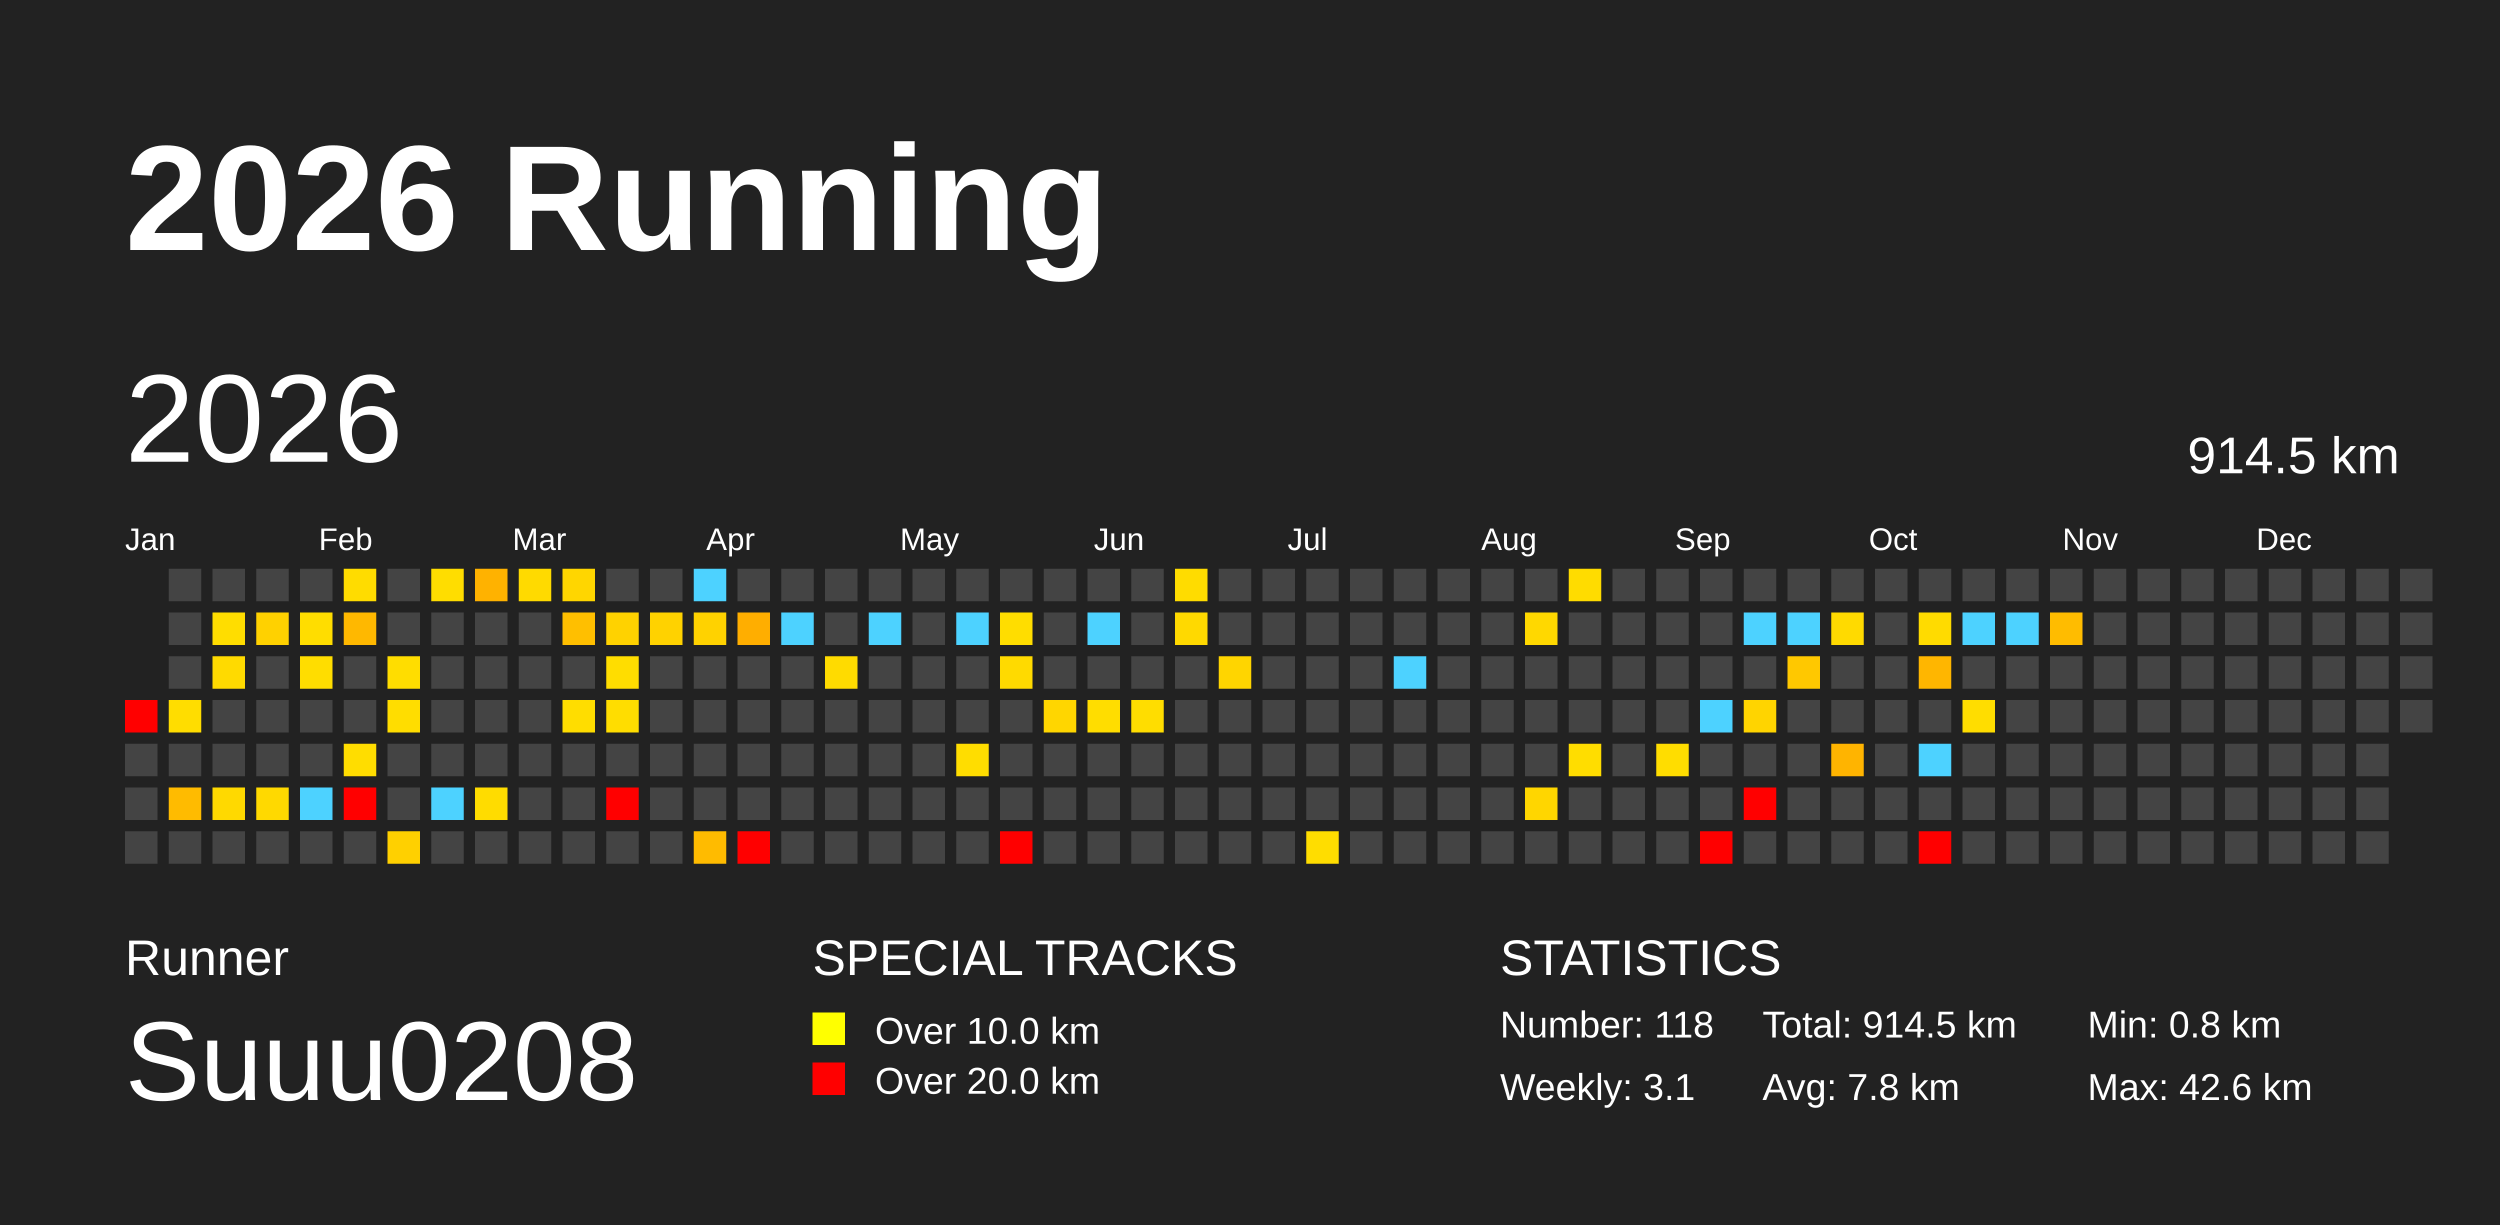
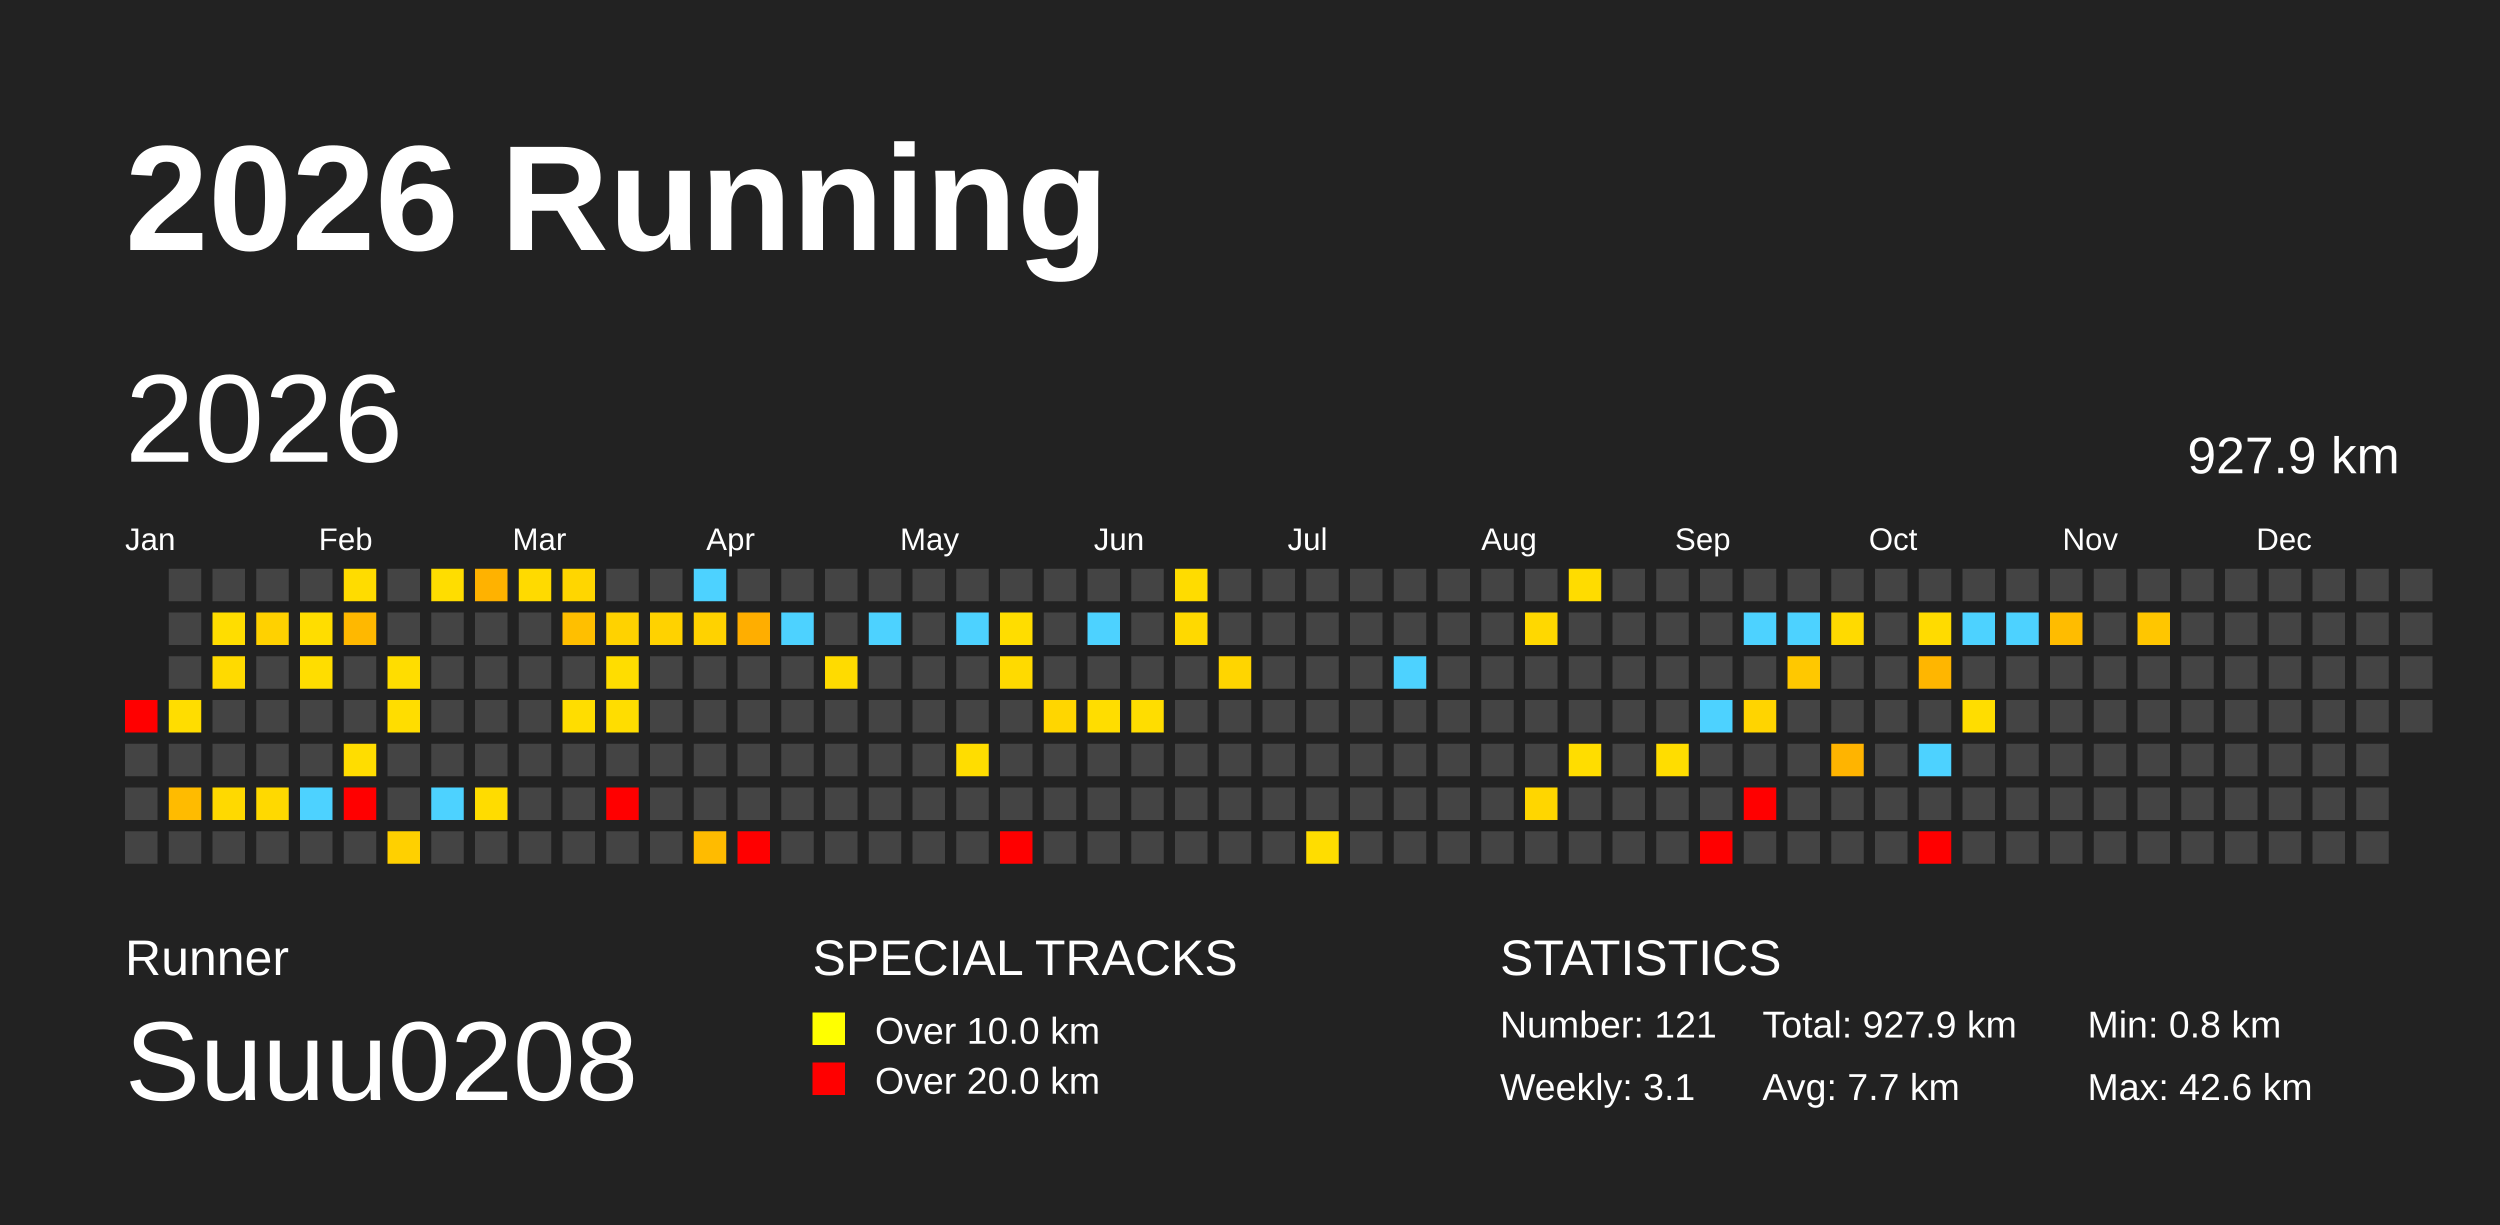
<svg xmlns="http://www.w3.org/2000/svg" baseProfile="full" height="98mm" version="1.1" viewBox="0,0,200,98" width="200mm">
  <defs />
  <rect fill="#222222" height="98" width="200" x="0" y="0" />
  <text fill="#FFFFFF" style="font-size:12px; font-family:Arial; font-weight:bold;" x="10" y="20">2026 Running</text>
  <text fill="#FFFFFF" style="font-size:4px; font-family:Arial" x="10" y="78">Runner</text>
  <text fill="#FFFFFF" style="font-size:9px; font-family:Arial" x="10" y="88">Suuu0208</text>
  <text fill="#FFFFFF" style="font-size:4px; font-family:Arial" x="65" y="78">SPECIAL TRACKS</text>
  <rect fill="yellow" height="2.6" width="2.6" x="65" y="81" />
  <text fill="#FFFFFF" style="font-size:3px; font-family:Arial" x="70" y="83.5">Over 10.0 km</text>
  <rect fill="red" height="2.6" width="2.6" x="65" y="85" />
  <text fill="#FFFFFF" style="font-size:3px; font-family:Arial" x="70" y="87.5">Over 20.0 km</text>
  <text fill="#FFFFFF" style="font-size:4px; font-family:Arial" x="120" y="78">STATISTICS</text>
-   <text fill="#FFFFFF" style="font-size:3px; font-family:Arial" x="120" y="83">Number: 118</text>
+   <text fill="#FFFFFF" style="font-size:3px; font-family:Arial" x="120" y="83">Number: 121</text>
  <text fill="#FFFFFF" style="font-size:3px; font-family:Arial" x="120" y="88">Weekly: 3.1</text>
-   <text fill="#FFFFFF" style="font-size:3px; font-family:Arial" x="141" y="83">Total: 914.5 km</text>
-   <text fill="#FFFFFF" style="font-size:3px; font-family:Arial" x="141" y="88">Avg: 7.8 km</text>
+   <text fill="#FFFFFF" style="font-size:3px; font-family:Arial" x="141" y="83">Total: 927.9 km</text>
+   <text fill="#FFFFFF" style="font-size:3px; font-family:Arial" x="141" y="88">Avg: 7.7 km</text>
  <text fill="#FFFFFF" style="font-size:3px; font-family:Arial" x="167" y="83">Min: 0.8 km</text>
  <text fill="#FFFFFF" style="font-size:3px; font-family:Arial" x="167" y="88">Max: 42.6 km</text>
  <text dominant-baseline="hanging" fill="#FFFFFF" style="font-size:10.0px; font-family:Arial;" x="10" y="30">2026</text>
-   <text dominant-baseline="hanging" fill="#FFFFFF" style="font-size:4.125px; font-family:Arial;" x="175" y="35">914.5 km</text>
+   <text dominant-baseline="hanging" fill="#FFFFFF" style="font-size:4.125px; font-family:Arial;" x="175" y="35">927.9 km</text>
  <text fill="#FFFFFF" style="font-size:2.5px; font-family:Arial" x="10.0" y="44">Jan</text>
  <text fill="#FFFFFF" style="font-size:2.5px; font-family:Arial" x="25.5" y="44">Feb</text>
  <text fill="#FFFFFF" style="font-size:2.5px; font-family:Arial" x="41.0" y="44">Mar</text>
  <text fill="#FFFFFF" style="font-size:2.5px; font-family:Arial" x="56.5" y="44">Apr</text>
  <text fill="#FFFFFF" style="font-size:2.5px; font-family:Arial" x="72.0" y="44">May</text>
  <text fill="#FFFFFF" style="font-size:2.5px; font-family:Arial" x="87.5" y="44">Jun</text>
  <text fill="#FFFFFF" style="font-size:2.5px; font-family:Arial" x="103.0" y="44">Jul</text>
  <text fill="#FFFFFF" style="font-size:2.5px; font-family:Arial" x="118.5" y="44">Aug</text>
  <text fill="#FFFFFF" style="font-size:2.5px; font-family:Arial" x="134.0" y="44">Sep</text>
  <text fill="#FFFFFF" style="font-size:2.5px; font-family:Arial" x="149.5" y="44">Oct</text>
  <text fill="#FFFFFF" style="font-size:2.5px; font-family:Arial" x="165.0" y="44">Nov</text>
  <text fill="#FFFFFF" style="font-size:2.5px; font-family:Arial" x="180.5" y="44">Dec</text>
  <rect fill="red" height="2.6" width="2.6" x="10.0" y="56.0" />
  <rect fill="#444444" height="2.6" width="2.6" x="10.0" y="59.5" />
  <rect fill="#444444" height="2.6" width="2.6" x="10.0" y="63.0" />
  <rect fill="#444444" height="2.6" width="2.6" x="10.0" y="66.5" />
  <rect fill="#444444" height="2.6" width="2.6" x="13.5" y="45.5" />
  <rect fill="#444444" height="2.6" width="2.6" x="13.5" y="49.0" />
  <rect fill="#444444" height="2.6" width="2.6" x="13.5" y="52.5" />
  <rect fill="#ffdd00" height="2.6" width="2.6" x="13.5" y="56.0" />
  <rect fill="#444444" height="2.6" width="2.6" x="13.5" y="59.5" />
  <rect fill="#ffbb00" height="2.6" width="2.6" x="13.5" y="63.0" />
  <rect fill="#444444" height="2.6" width="2.6" x="13.5" y="66.5" />
  <rect fill="#444444" height="2.6" width="2.6" x="17.0" y="45.5" />
  <rect fill="#ffdd00" height="2.6" width="2.6" x="17.0" y="49.0" />
  <rect fill="#ffda00" height="2.6" width="2.6" x="17.0" y="52.5" />
  <rect fill="#444444" height="2.6" width="2.6" x="17.0" y="56.0" />
  <rect fill="#444444" height="2.6" width="2.6" x="17.0" y="59.5" />
  <rect fill="#ffd900" height="2.6" width="2.6" x="17.0" y="63.0" />
  <rect fill="#444444" height="2.6" width="2.6" x="17.0" y="66.5" />
  <rect fill="#444444" height="2.6" width="2.6" x="20.5" y="45.5" />
  <rect fill="#ffd100" height="2.6" width="2.6" x="20.5" y="49.0" />
  <rect fill="#444444" height="2.6" width="2.6" x="20.5" y="52.5" />
  <rect fill="#444444" height="2.6" width="2.6" x="20.5" y="56.0" />
  <rect fill="#444444" height="2.6" width="2.6" x="20.5" y="59.5" />
  <rect fill="#ffd900" height="2.6" width="2.6" x="20.5" y="63.0" />
  <rect fill="#444444" height="2.6" width="2.6" x="20.5" y="66.5" />
  <rect fill="#444444" height="2.6" width="2.6" x="24.0" y="45.5" />
  <rect fill="#ffdd00" height="2.6" width="2.6" x="24.0" y="49.0" />
  <rect fill="#ffdd00" height="2.6" width="2.6" x="24.0" y="52.5" />
  <rect fill="#444444" height="2.6" width="2.6" x="24.0" y="56.0" />
  <rect fill="#444444" height="2.6" width="2.6" x="24.0" y="59.5" />
  <rect fill="#4dd2ff" height="2.6" width="2.6" x="24.0" y="63.0" />
  <rect fill="#444444" height="2.6" width="2.6" x="24.0" y="66.5" />
  <rect fill="#ffdc00" height="2.6" width="2.6" x="27.5" y="45.5" />
  <rect fill="#ffb800" height="2.6" width="2.6" x="27.5" y="49.0" />
  <rect fill="#444444" height="2.6" width="2.6" x="27.5" y="52.5" />
  <rect fill="#444444" height="2.6" width="2.6" x="27.5" y="56.0" />
  <rect fill="#ffdd00" height="2.6" width="2.6" x="27.5" y="59.5" />
  <rect fill="red" height="2.6" width="2.6" x="27.5" y="63.0" />
  <rect fill="#444444" height="2.6" width="2.6" x="27.5" y="66.5" />
  <rect fill="#444444" height="2.6" width="2.6" x="31.0" y="45.5" />
  <rect fill="#444444" height="2.6" width="2.6" x="31.0" y="49.0" />
  <rect fill="#ffdd00" height="2.6" width="2.6" x="31.0" y="52.5" />
  <rect fill="#ffdd00" height="2.6" width="2.6" x="31.0" y="56.0" />
  <rect fill="#444444" height="2.6" width="2.6" x="31.0" y="59.5" />
  <rect fill="#444444" height="2.6" width="2.6" x="31.0" y="63.0" />
  <rect fill="#ffd000" height="2.6" width="2.6" x="31.0" y="66.5" />
  <rect fill="#ffdd00" height="2.6" width="2.6" x="34.5" y="45.5" />
  <rect fill="#444444" height="2.6" width="2.6" x="34.5" y="49.0" />
  <rect fill="#444444" height="2.6" width="2.6" x="34.5" y="52.5" />
  <rect fill="#444444" height="2.6" width="2.6" x="34.5" y="56.0" />
  <rect fill="#444444" height="2.6" width="2.6" x="34.5" y="59.5" />
  <rect fill="#4dd2ff" height="2.6" width="2.6" x="34.5" y="63.0" />
  <rect fill="#444444" height="2.6" width="2.6" x="34.5" y="66.5" />
  <rect fill="#ffb200" height="2.6" width="2.6" x="38.0" y="45.5" />
  <rect fill="#444444" height="2.6" width="2.6" x="38.0" y="49.0" />
  <rect fill="#444444" height="2.6" width="2.6" x="38.0" y="52.5" />
  <rect fill="#444444" height="2.6" width="2.6" x="38.0" y="56.0" />
  <rect fill="#444444" height="2.6" width="2.6" x="38.0" y="59.5" />
  <rect fill="#ffdc00" height="2.6" width="2.6" x="38.0" y="63.0" />
  <rect fill="#444444" height="2.6" width="2.6" x="38.0" y="66.5" />
  <rect fill="#ffda00" height="2.6" width="2.6" x="41.5" y="45.5" />
  <rect fill="#444444" height="2.6" width="2.6" x="41.5" y="49.0" />
  <rect fill="#444444" height="2.6" width="2.6" x="41.5" y="52.5" />
  <rect fill="#444444" height="2.6" width="2.6" x="41.5" y="56.0" />
  <rect fill="#444444" height="2.6" width="2.6" x="41.5" y="59.5" />
  <rect fill="#444444" height="2.6" width="2.6" x="41.5" y="63.0" />
  <rect fill="#444444" height="2.6" width="2.6" x="41.5" y="66.5" />
  <rect fill="#ffd600" height="2.6" width="2.6" x="45.0" y="45.5" />
  <rect fill="#ffbf00" height="2.6" width="2.6" x="45.0" y="49.0" />
  <rect fill="#444444" height="2.6" width="2.6" x="45.0" y="52.5" />
  <rect fill="#ffdd00" height="2.6" width="2.6" x="45.0" y="56.0" />
  <rect fill="#444444" height="2.6" width="2.6" x="45.0" y="59.5" />
  <rect fill="#444444" height="2.6" width="2.6" x="45.0" y="63.0" />
  <rect fill="#444444" height="2.6" width="2.6" x="45.0" y="66.5" />
  <rect fill="#444444" height="2.6" width="2.6" x="48.5" y="45.5" />
  <rect fill="#ffd200" height="2.6" width="2.6" x="48.5" y="49.0" />
  <rect fill="#ffdd00" height="2.6" width="2.6" x="48.5" y="52.5" />
  <rect fill="#ffdd00" height="2.6" width="2.6" x="48.5" y="56.0" />
  <rect fill="#444444" height="2.6" width="2.6" x="48.5" y="59.5" />
  <rect fill="red" height="2.6" width="2.6" x="48.5" y="63.0" />
  <rect fill="#444444" height="2.6" width="2.6" x="48.5" y="66.5" />
  <rect fill="#444444" height="2.6" width="2.6" x="52.0" y="45.5" />
  <rect fill="#ffd200" height="2.6" width="2.6" x="52.0" y="49.0" />
  <rect fill="#444444" height="2.6" width="2.6" x="52.0" y="52.5" />
  <rect fill="#444444" height="2.6" width="2.6" x="52.0" y="56.0" />
  <rect fill="#444444" height="2.6" width="2.6" x="52.0" y="59.5" />
  <rect fill="#444444" height="2.6" width="2.6" x="52.0" y="63.0" />
  <rect fill="#444444" height="2.6" width="2.6" x="52.0" y="66.5" />
  <rect fill="#4dd2ff" height="2.6" width="2.6" x="55.5" y="45.5" />
  <rect fill="#ffd200" height="2.6" width="2.6" x="55.5" y="49.0" />
  <rect fill="#444444" height="2.6" width="2.6" x="55.5" y="52.5" />
  <rect fill="#444444" height="2.6" width="2.6" x="55.5" y="56.0" />
  <rect fill="#444444" height="2.6" width="2.6" x="55.5" y="59.5" />
  <rect fill="#444444" height="2.6" width="2.6" x="55.5" y="63.0" />
  <rect fill="#ffbb00" height="2.6" width="2.6" x="55.5" y="66.5" />
  <rect fill="#444444" height="2.6" width="2.6" x="59.0" y="45.5" />
  <rect fill="#ffae00" height="2.6" width="2.6" x="59.0" y="49.0" />
  <rect fill="#444444" height="2.6" width="2.6" x="59.0" y="52.5" />
  <rect fill="#444444" height="2.6" width="2.6" x="59.0" y="56.0" />
  <rect fill="#444444" height="2.6" width="2.6" x="59.0" y="59.5" />
  <rect fill="#444444" height="2.6" width="2.6" x="59.0" y="63.0" />
  <rect fill="red" height="2.6" width="2.6" x="59.0" y="66.5" />
  <rect fill="#444444" height="2.6" width="2.6" x="62.5" y="45.5" />
  <rect fill="#4dd2ff" height="2.6" width="2.6" x="62.5" y="49.0" />
  <rect fill="#444444" height="2.6" width="2.6" x="62.5" y="52.5" />
  <rect fill="#444444" height="2.6" width="2.6" x="62.5" y="56.0" />
  <rect fill="#444444" height="2.6" width="2.6" x="62.5" y="59.5" />
  <rect fill="#444444" height="2.6" width="2.6" x="62.5" y="63.0" />
  <rect fill="#444444" height="2.6" width="2.6" x="62.5" y="66.5" />
  <rect fill="#444444" height="2.6" width="2.6" x="66.0" y="45.5" />
  <rect fill="#444444" height="2.6" width="2.6" x="66.0" y="49.0" />
  <rect fill="#ffdb00" height="2.6" width="2.6" x="66.0" y="52.5" />
  <rect fill="#444444" height="2.6" width="2.6" x="66.0" y="56.0" />
  <rect fill="#444444" height="2.6" width="2.6" x="66.0" y="59.5" />
  <rect fill="#444444" height="2.6" width="2.6" x="66.0" y="63.0" />
  <rect fill="#444444" height="2.6" width="2.6" x="66.0" y="66.5" />
  <rect fill="#444444" height="2.6" width="2.6" x="69.5" y="45.5" />
  <rect fill="#4dd2ff" height="2.6" width="2.6" x="69.5" y="49.0" />
  <rect fill="#444444" height="2.6" width="2.6" x="69.5" y="52.5" />
  <rect fill="#444444" height="2.6" width="2.6" x="69.5" y="56.0" />
  <rect fill="#444444" height="2.6" width="2.6" x="69.5" y="59.5" />
  <rect fill="#444444" height="2.6" width="2.6" x="69.5" y="63.0" />
  <rect fill="#444444" height="2.6" width="2.6" x="69.5" y="66.5" />
  <rect fill="#444444" height="2.6" width="2.6" x="73.0" y="45.5" />
  <rect fill="#444444" height="2.6" width="2.6" x="73.0" y="49.0" />
  <rect fill="#444444" height="2.6" width="2.6" x="73.0" y="52.5" />
  <rect fill="#444444" height="2.6" width="2.6" x="73.0" y="56.0" />
  <rect fill="#444444" height="2.6" width="2.6" x="73.0" y="59.5" />
  <rect fill="#444444" height="2.6" width="2.6" x="73.0" y="63.0" />
  <rect fill="#444444" height="2.6" width="2.6" x="73.0" y="66.5" />
  <rect fill="#444444" height="2.6" width="2.6" x="76.5" y="45.5" />
  <rect fill="#4dd2ff" height="2.6" width="2.6" x="76.5" y="49.0" />
  <rect fill="#444444" height="2.6" width="2.6" x="76.5" y="52.5" />
  <rect fill="#444444" height="2.6" width="2.6" x="76.5" y="56.0" />
  <rect fill="#ffdd00" height="2.6" width="2.6" x="76.5" y="59.5" />
  <rect fill="#444444" height="2.6" width="2.6" x="76.5" y="63.0" />
  <rect fill="#444444" height="2.6" width="2.6" x="76.5" y="66.5" />
  <rect fill="#444444" height="2.6" width="2.6" x="80.0" y="45.5" />
  <rect fill="#ffdd00" height="2.6" width="2.6" x="80.0" y="49.0" />
  <rect fill="#ffda00" height="2.6" width="2.6" x="80.0" y="52.5" />
  <rect fill="#444444" height="2.6" width="2.6" x="80.0" y="56.0" />
  <rect fill="#444444" height="2.6" width="2.6" x="80.0" y="59.5" />
  <rect fill="#444444" height="2.6" width="2.6" x="80.0" y="63.0" />
  <rect fill="red" height="2.6" width="2.6" x="80.0" y="66.5" />
  <rect fill="#444444" height="2.6" width="2.6" x="83.5" y="45.5" />
  <rect fill="#444444" height="2.6" width="2.6" x="83.5" y="49.0" />
  <rect fill="#444444" height="2.6" width="2.6" x="83.5" y="52.5" />
  <rect fill="#ffd600" height="2.6" width="2.6" x="83.5" y="56.0" />
  <rect fill="#444444" height="2.6" width="2.6" x="83.5" y="59.5" />
  <rect fill="#444444" height="2.6" width="2.6" x="83.5" y="63.0" />
  <rect fill="#444444" height="2.6" width="2.6" x="83.5" y="66.5" />
  <rect fill="#444444" height="2.6" width="2.6" x="87.0" y="45.5" />
  <rect fill="#4dd2ff" height="2.6" width="2.6" x="87.0" y="49.0" />
  <rect fill="#444444" height="2.6" width="2.6" x="87.0" y="52.5" />
  <rect fill="#ffdd00" height="2.6" width="2.6" x="87.0" y="56.0" />
  <rect fill="#444444" height="2.6" width="2.6" x="87.0" y="59.5" />
  <rect fill="#444444" height="2.6" width="2.6" x="87.0" y="63.0" />
  <rect fill="#444444" height="2.6" width="2.6" x="87.0" y="66.5" />
  <rect fill="#444444" height="2.6" width="2.6" x="90.5" y="45.5" />
  <rect fill="#444444" height="2.6" width="2.6" x="90.5" y="49.0" />
  <rect fill="#444444" height="2.6" width="2.6" x="90.5" y="52.5" />
  <rect fill="#ffdd00" height="2.6" width="2.6" x="90.5" y="56.0" />
  <rect fill="#444444" height="2.6" width="2.6" x="90.5" y="59.5" />
  <rect fill="#444444" height="2.6" width="2.6" x="90.5" y="63.0" />
  <rect fill="#444444" height="2.6" width="2.6" x="90.5" y="66.5" />
  <rect fill="#ffdc00" height="2.6" width="2.6" x="94.0" y="45.5" />
  <rect fill="#ffd900" height="2.6" width="2.6" x="94.0" y="49.0" />
  <rect fill="#444444" height="2.6" width="2.6" x="94.0" y="52.5" />
  <rect fill="#444444" height="2.6" width="2.6" x="94.0" y="56.0" />
  <rect fill="#444444" height="2.6" width="2.6" x="94.0" y="59.5" />
  <rect fill="#444444" height="2.6" width="2.6" x="94.0" y="63.0" />
  <rect fill="#444444" height="2.6" width="2.6" x="94.0" y="66.5" />
  <rect fill="#444444" height="2.6" width="2.6" x="97.5" y="45.5" />
  <rect fill="#444444" height="2.6" width="2.6" x="97.5" y="49.0" />
  <rect fill="#ffd500" height="2.6" width="2.6" x="97.5" y="52.5" />
  <rect fill="#444444" height="2.6" width="2.6" x="97.5" y="56.0" />
  <rect fill="#444444" height="2.6" width="2.6" x="97.5" y="59.5" />
  <rect fill="#444444" height="2.6" width="2.6" x="97.5" y="63.0" />
  <rect fill="#444444" height="2.6" width="2.6" x="97.5" y="66.5" />
  <rect fill="#444444" height="2.6" width="2.6" x="101.0" y="45.5" />
  <rect fill="#444444" height="2.6" width="2.6" x="101.0" y="49.0" />
  <rect fill="#444444" height="2.6" width="2.6" x="101.0" y="52.5" />
  <rect fill="#444444" height="2.6" width="2.6" x="101.0" y="56.0" />
  <rect fill="#444444" height="2.6" width="2.6" x="101.0" y="59.5" />
  <rect fill="#444444" height="2.6" width="2.6" x="101.0" y="63.0" />
  <rect fill="#444444" height="2.6" width="2.6" x="101.0" y="66.5" />
  <rect fill="#444444" height="2.6" width="2.6" x="104.5" y="45.5" />
  <rect fill="#444444" height="2.6" width="2.6" x="104.5" y="49.0" />
  <rect fill="#444444" height="2.6" width="2.6" x="104.5" y="52.5" />
  <rect fill="#444444" height="2.6" width="2.6" x="104.5" y="56.0" />
  <rect fill="#444444" height="2.6" width="2.6" x="104.5" y="59.5" />
  <rect fill="#444444" height="2.6" width="2.6" x="104.5" y="63.0" />
  <rect fill="#ffdd00" height="2.6" width="2.6" x="104.5" y="66.5" />
  <rect fill="#444444" height="2.6" width="2.6" x="108.0" y="45.5" />
  <rect fill="#444444" height="2.6" width="2.6" x="108.0" y="49.0" />
  <rect fill="#444444" height="2.6" width="2.6" x="108.0" y="52.5" />
  <rect fill="#444444" height="2.6" width="2.6" x="108.0" y="56.0" />
  <rect fill="#444444" height="2.6" width="2.6" x="108.0" y="59.5" />
  <rect fill="#444444" height="2.6" width="2.6" x="108.0" y="63.0" />
  <rect fill="#444444" height="2.6" width="2.6" x="108.0" y="66.5" />
  <rect fill="#444444" height="2.6" width="2.6" x="111.5" y="45.5" />
  <rect fill="#444444" height="2.6" width="2.6" x="111.5" y="49.0" />
  <rect fill="#4dd2ff" height="2.6" width="2.6" x="111.5" y="52.5" />
  <rect fill="#444444" height="2.6" width="2.6" x="111.5" y="56.0" />
  <rect fill="#444444" height="2.6" width="2.6" x="111.5" y="59.5" />
  <rect fill="#444444" height="2.6" width="2.6" x="111.5" y="63.0" />
  <rect fill="#444444" height="2.6" width="2.6" x="111.5" y="66.5" />
  <rect fill="#444444" height="2.6" width="2.6" x="115.0" y="45.5" />
  <rect fill="#444444" height="2.6" width="2.6" x="115.0" y="49.0" />
  <rect fill="#444444" height="2.6" width="2.6" x="115.0" y="52.5" />
  <rect fill="#444444" height="2.6" width="2.6" x="115.0" y="56.0" />
  <rect fill="#444444" height="2.6" width="2.6" x="115.0" y="59.5" />
  <rect fill="#444444" height="2.6" width="2.6" x="115.0" y="63.0" />
  <rect fill="#444444" height="2.6" width="2.6" x="115.0" y="66.5" />
  <rect fill="#444444" height="2.6" width="2.6" x="118.5" y="45.5" />
  <rect fill="#444444" height="2.6" width="2.6" x="118.5" y="49.0" />
  <rect fill="#444444" height="2.6" width="2.6" x="118.5" y="52.5" />
  <rect fill="#444444" height="2.6" width="2.6" x="118.5" y="56.0" />
  <rect fill="#444444" height="2.6" width="2.6" x="118.5" y="59.5" />
  <rect fill="#444444" height="2.6" width="2.6" x="118.5" y="63.0" />
  <rect fill="#444444" height="2.6" width="2.6" x="118.5" y="66.5" />
  <rect fill="#444444" height="2.6" width="2.6" x="122.0" y="45.5" />
  <rect fill="#ffd800" height="2.6" width="2.6" x="122.0" y="49.0" />
  <rect fill="#444444" height="2.6" width="2.6" x="122.0" y="52.5" />
  <rect fill="#444444" height="2.6" width="2.6" x="122.0" y="56.0" />
  <rect fill="#444444" height="2.6" width="2.6" x="122.0" y="59.5" />
  <rect fill="#ffd600" height="2.6" width="2.6" x="122.0" y="63.0" />
  <rect fill="#444444" height="2.6" width="2.6" x="122.0" y="66.5" />
  <rect fill="#ffdc00" height="2.6" width="2.6" x="125.5" y="45.5" />
  <rect fill="#444444" height="2.6" width="2.6" x="125.5" y="49.0" />
  <rect fill="#444444" height="2.6" width="2.6" x="125.5" y="52.5" />
  <rect fill="#444444" height="2.6" width="2.6" x="125.5" y="56.0" />
  <rect fill="#ffdd00" height="2.6" width="2.6" x="125.5" y="59.5" />
  <rect fill="#444444" height="2.6" width="2.6" x="125.5" y="63.0" />
  <rect fill="#444444" height="2.6" width="2.6" x="125.5" y="66.5" />
  <rect fill="#444444" height="2.6" width="2.6" x="129.0" y="45.5" />
  <rect fill="#444444" height="2.6" width="2.6" x="129.0" y="49.0" />
  <rect fill="#444444" height="2.6" width="2.6" x="129.0" y="52.5" />
  <rect fill="#444444" height="2.6" width="2.6" x="129.0" y="56.0" />
  <rect fill="#444444" height="2.6" width="2.6" x="129.0" y="59.5" />
  <rect fill="#444444" height="2.6" width="2.6" x="129.0" y="63.0" />
  <rect fill="#444444" height="2.6" width="2.6" x="129.0" y="66.5" />
  <rect fill="#444444" height="2.6" width="2.6" x="132.5" y="45.5" />
  <rect fill="#444444" height="2.6" width="2.6" x="132.5" y="49.0" />
  <rect fill="#444444" height="2.6" width="2.6" x="132.5" y="52.5" />
  <rect fill="#444444" height="2.6" width="2.6" x="132.5" y="56.0" />
  <rect fill="#ffdd00" height="2.6" width="2.6" x="132.5" y="59.5" />
  <rect fill="#444444" height="2.6" width="2.6" x="132.5" y="63.0" />
  <rect fill="#444444" height="2.6" width="2.6" x="132.5" y="66.5" />
  <rect fill="#444444" height="2.6" width="2.6" x="136.0" y="45.5" />
  <rect fill="#444444" height="2.6" width="2.6" x="136.0" y="49.0" />
  <rect fill="#444444" height="2.6" width="2.6" x="136.0" y="52.5" />
  <rect fill="#4dd2ff" height="2.6" width="2.6" x="136.0" y="56.0" />
  <rect fill="#444444" height="2.6" width="2.6" x="136.0" y="59.5" />
  <rect fill="#444444" height="2.6" width="2.6" x="136.0" y="63.0" />
  <rect fill="red" height="2.6" width="2.6" x="136.0" y="66.5" />
  <rect fill="#444444" height="2.6" width="2.6" x="139.5" y="45.5" />
  <rect fill="#4dd2ff" height="2.6" width="2.6" x="139.5" y="49.0" />
  <rect fill="#444444" height="2.6" width="2.6" x="139.5" y="52.5" />
  <rect fill="#ffd400" height="2.6" width="2.6" x="139.5" y="56.0" />
  <rect fill="#444444" height="2.6" width="2.6" x="139.5" y="59.5" />
  <rect fill="red" height="2.6" width="2.6" x="139.5" y="63.0" />
  <rect fill="#444444" height="2.6" width="2.6" x="139.5" y="66.5" />
  <rect fill="#444444" height="2.6" width="2.6" x="143.0" y="45.5" />
  <rect fill="#4dd2ff" height="2.6" width="2.6" x="143.0" y="49.0" />
  <rect fill="#ffc800" height="2.6" width="2.6" x="143.0" y="52.5" />
  <rect fill="#444444" height="2.6" width="2.6" x="143.0" y="56.0" />
  <rect fill="#444444" height="2.6" width="2.6" x="143.0" y="59.5" />
  <rect fill="#444444" height="2.6" width="2.6" x="143.0" y="63.0" />
  <rect fill="#444444" height="2.6" width="2.6" x="143.0" y="66.5" />
  <rect fill="#444444" height="2.6" width="2.6" x="146.5" y="45.5" />
  <rect fill="#ffda00" height="2.6" width="2.6" x="146.5" y="49.0" />
  <rect fill="#444444" height="2.6" width="2.6" x="146.5" y="52.5" />
  <rect fill="#444444" height="2.6" width="2.6" x="146.5" y="56.0" />
  <rect fill="#ffb400" height="2.6" width="2.6" x="146.5" y="59.5" />
  <rect fill="#444444" height="2.6" width="2.6" x="146.5" y="63.0" />
  <rect fill="#444444" height="2.6" width="2.6" x="146.5" y="66.5" />
  <rect fill="#444444" height="2.6" width="2.6" x="150.0" y="45.5" />
  <rect fill="#444444" height="2.6" width="2.6" x="150.0" y="49.0" />
  <rect fill="#444444" height="2.6" width="2.6" x="150.0" y="52.5" />
  <rect fill="#444444" height="2.6" width="2.6" x="150.0" y="56.0" />
  <rect fill="#444444" height="2.6" width="2.6" x="150.0" y="59.5" />
  <rect fill="#444444" height="2.6" width="2.6" x="150.0" y="63.0" />
  <rect fill="#444444" height="2.6" width="2.6" x="150.0" y="66.5" />
  <rect fill="#444444" height="2.6" width="2.6" x="153.5" y="45.5" />
  <rect fill="#ffdb00" height="2.6" width="2.6" x="153.5" y="49.0" />
  <rect fill="#ffb600" height="2.6" width="2.6" x="153.5" y="52.5" />
  <rect fill="#444444" height="2.6" width="2.6" x="153.5" y="56.0" />
  <rect fill="#4dd2ff" height="2.6" width="2.6" x="153.5" y="59.5" />
  <rect fill="#444444" height="2.6" width="2.6" x="153.5" y="63.0" />
  <rect fill="red" height="2.6" width="2.6" x="153.5" y="66.5" />
  <rect fill="#444444" height="2.6" width="2.6" x="157.0" y="45.5" />
  <rect fill="#4dd2ff" height="2.6" width="2.6" x="157.0" y="49.0" />
  <rect fill="#444444" height="2.6" width="2.6" x="157.0" y="52.5" />
  <rect fill="#ffdd00" height="2.6" width="2.6" x="157.0" y="56.0" />
  <rect fill="#444444" height="2.6" width="2.6" x="157.0" y="59.5" />
  <rect fill="#444444" height="2.6" width="2.6" x="157.0" y="63.0" />
  <rect fill="#444444" height="2.6" width="2.6" x="157.0" y="66.5" />
  <rect fill="#444444" height="2.6" width="2.6" x="160.5" y="45.5" />
  <rect fill="#4dd2ff" height="2.6" width="2.6" x="160.5" y="49.0" />
  <rect fill="#444444" height="2.6" width="2.6" x="160.5" y="52.5" />
  <rect fill="#444444" height="2.6" width="2.6" x="160.5" y="56.0" />
  <rect fill="#444444" height="2.6" width="2.6" x="160.5" y="59.5" />
  <rect fill="#444444" height="2.6" width="2.6" x="160.5" y="63.0" />
  <rect fill="#444444" height="2.6" width="2.6" x="160.5" y="66.5" />
  <rect fill="#444444" height="2.6" width="2.6" x="164.0" y="45.5" />
  <rect fill="#ffbc00" height="2.6" width="2.6" x="164.0" y="49.0" />
  <rect fill="#444444" height="2.6" width="2.6" x="164.0" y="52.5" />
  <rect fill="#444444" height="2.6" width="2.6" x="164.0" y="56.0" />
  <rect fill="#444444" height="2.6" width="2.6" x="164.0" y="59.5" />
  <rect fill="#444444" height="2.6" width="2.6" x="164.0" y="63.0" />
  <rect fill="#444444" height="2.6" width="2.6" x="164.0" y="66.5" />
  <rect fill="#444444" height="2.6" width="2.6" x="167.5" y="45.5" />
  <rect fill="#444444" height="2.6" width="2.6" x="167.5" y="49.0" />
  <rect fill="#444444" height="2.6" width="2.6" x="167.5" y="52.5" />
  <rect fill="#444444" height="2.6" width="2.6" x="167.5" y="56.0" />
  <rect fill="#444444" height="2.6" width="2.6" x="167.5" y="59.5" />
  <rect fill="#444444" height="2.6" width="2.6" x="167.5" y="63.0" />
  <rect fill="#444444" height="2.6" width="2.6" x="167.5" y="66.5" />
  <rect fill="#444444" height="2.6" width="2.6" x="171.0" y="45.5" />
-   <rect fill="#444444" height="2.6" width="2.6" x="171.0" y="49.0" />
+   <rect fill="#ffc600" height="2.6" width="2.6" x="171.0" y="49.0" />
  <rect fill="#444444" height="2.6" width="2.6" x="171.0" y="52.5" />
  <rect fill="#444444" height="2.6" width="2.6" x="171.0" y="56.0" />
  <rect fill="#444444" height="2.6" width="2.6" x="171.0" y="59.5" />
  <rect fill="#444444" height="2.6" width="2.6" x="171.0" y="63.0" />
  <rect fill="#444444" height="2.6" width="2.6" x="171.0" y="66.5" />
  <rect fill="#444444" height="2.6" width="2.6" x="174.5" y="45.5" />
  <rect fill="#444444" height="2.6" width="2.6" x="174.5" y="49.0" />
  <rect fill="#444444" height="2.6" width="2.6" x="174.5" y="52.5" />
  <rect fill="#444444" height="2.6" width="2.6" x="174.5" y="56.0" />
  <rect fill="#444444" height="2.6" width="2.6" x="174.5" y="59.5" />
  <rect fill="#444444" height="2.6" width="2.6" x="174.5" y="63.0" />
  <rect fill="#444444" height="2.6" width="2.6" x="174.5" y="66.5" />
  <rect fill="#444444" height="2.6" width="2.6" x="178.0" y="45.5" />
  <rect fill="#444444" height="2.6" width="2.6" x="178.0" y="49.0" />
  <rect fill="#444444" height="2.6" width="2.6" x="178.0" y="52.5" />
  <rect fill="#444444" height="2.6" width="2.6" x="178.0" y="56.0" />
  <rect fill="#444444" height="2.6" width="2.6" x="178.0" y="59.5" />
  <rect fill="#444444" height="2.6" width="2.6" x="178.0" y="63.0" />
  <rect fill="#444444" height="2.6" width="2.6" x="178.0" y="66.5" />
  <rect fill="#444444" height="2.6" width="2.6" x="181.5" y="45.5" />
  <rect fill="#444444" height="2.6" width="2.6" x="181.5" y="49.0" />
  <rect fill="#444444" height="2.6" width="2.6" x="181.5" y="52.5" />
  <rect fill="#444444" height="2.6" width="2.6" x="181.5" y="56.0" />
  <rect fill="#444444" height="2.6" width="2.6" x="181.5" y="59.5" />
  <rect fill="#444444" height="2.6" width="2.6" x="181.5" y="63.0" />
  <rect fill="#444444" height="2.6" width="2.6" x="181.5" y="66.5" />
  <rect fill="#444444" height="2.6" width="2.6" x="185.0" y="45.5" />
  <rect fill="#444444" height="2.6" width="2.6" x="185.0" y="49.0" />
  <rect fill="#444444" height="2.6" width="2.6" x="185.0" y="52.5" />
  <rect fill="#444444" height="2.6" width="2.6" x="185.0" y="56.0" />
  <rect fill="#444444" height="2.6" width="2.6" x="185.0" y="59.5" />
  <rect fill="#444444" height="2.6" width="2.6" x="185.0" y="63.0" />
  <rect fill="#444444" height="2.6" width="2.6" x="185.0" y="66.5" />
  <rect fill="#444444" height="2.6" width="2.6" x="188.5" y="45.5" />
  <rect fill="#444444" height="2.6" width="2.6" x="188.5" y="49.0" />
  <rect fill="#444444" height="2.6" width="2.6" x="188.5" y="52.5" />
  <rect fill="#444444" height="2.6" width="2.6" x="188.5" y="56.0" />
  <rect fill="#444444" height="2.6" width="2.6" x="188.5" y="59.5" />
  <rect fill="#444444" height="2.6" width="2.6" x="188.5" y="63.0" />
  <rect fill="#444444" height="2.6" width="2.6" x="188.5" y="66.5" />
  <rect fill="#444444" height="2.6" width="2.6" x="192.0" y="45.5" />
  <rect fill="#444444" height="2.6" width="2.6" x="192.0" y="49.0" />
  <rect fill="#444444" height="2.6" width="2.6" x="192.0" y="52.5" />
  <rect fill="#444444" height="2.6" width="2.6" x="192.0" y="56.0" />
</svg>
